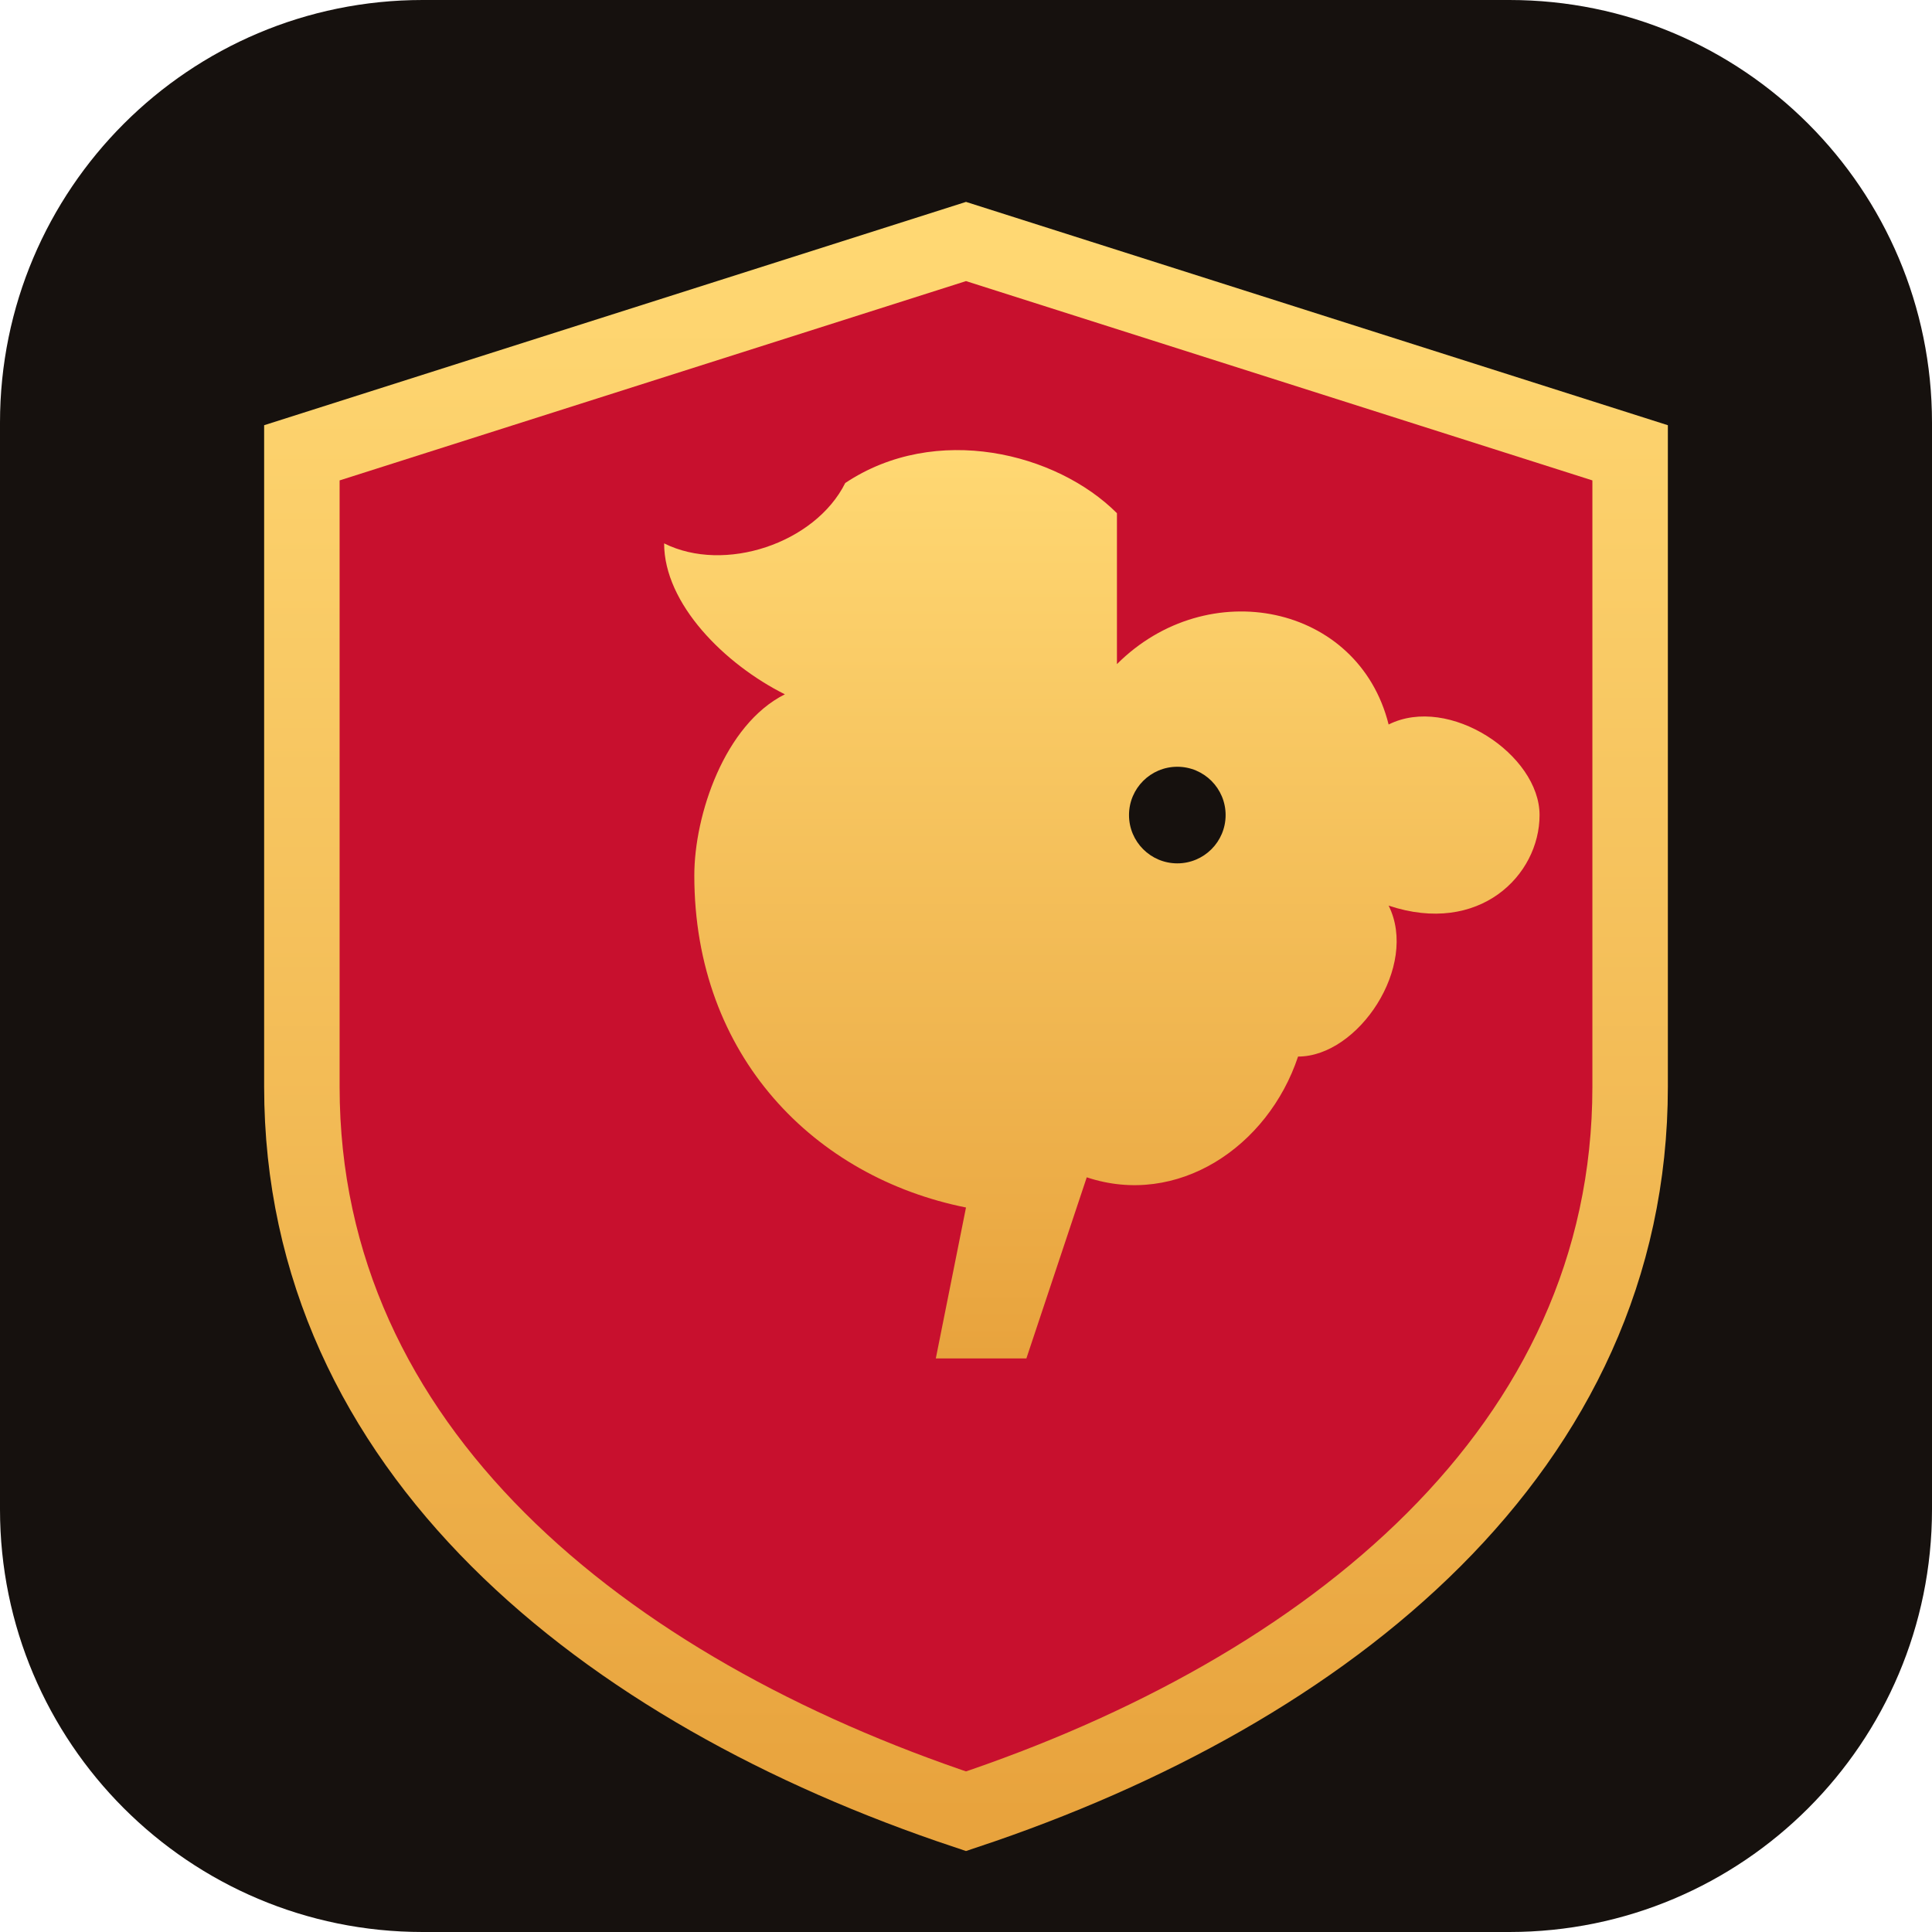
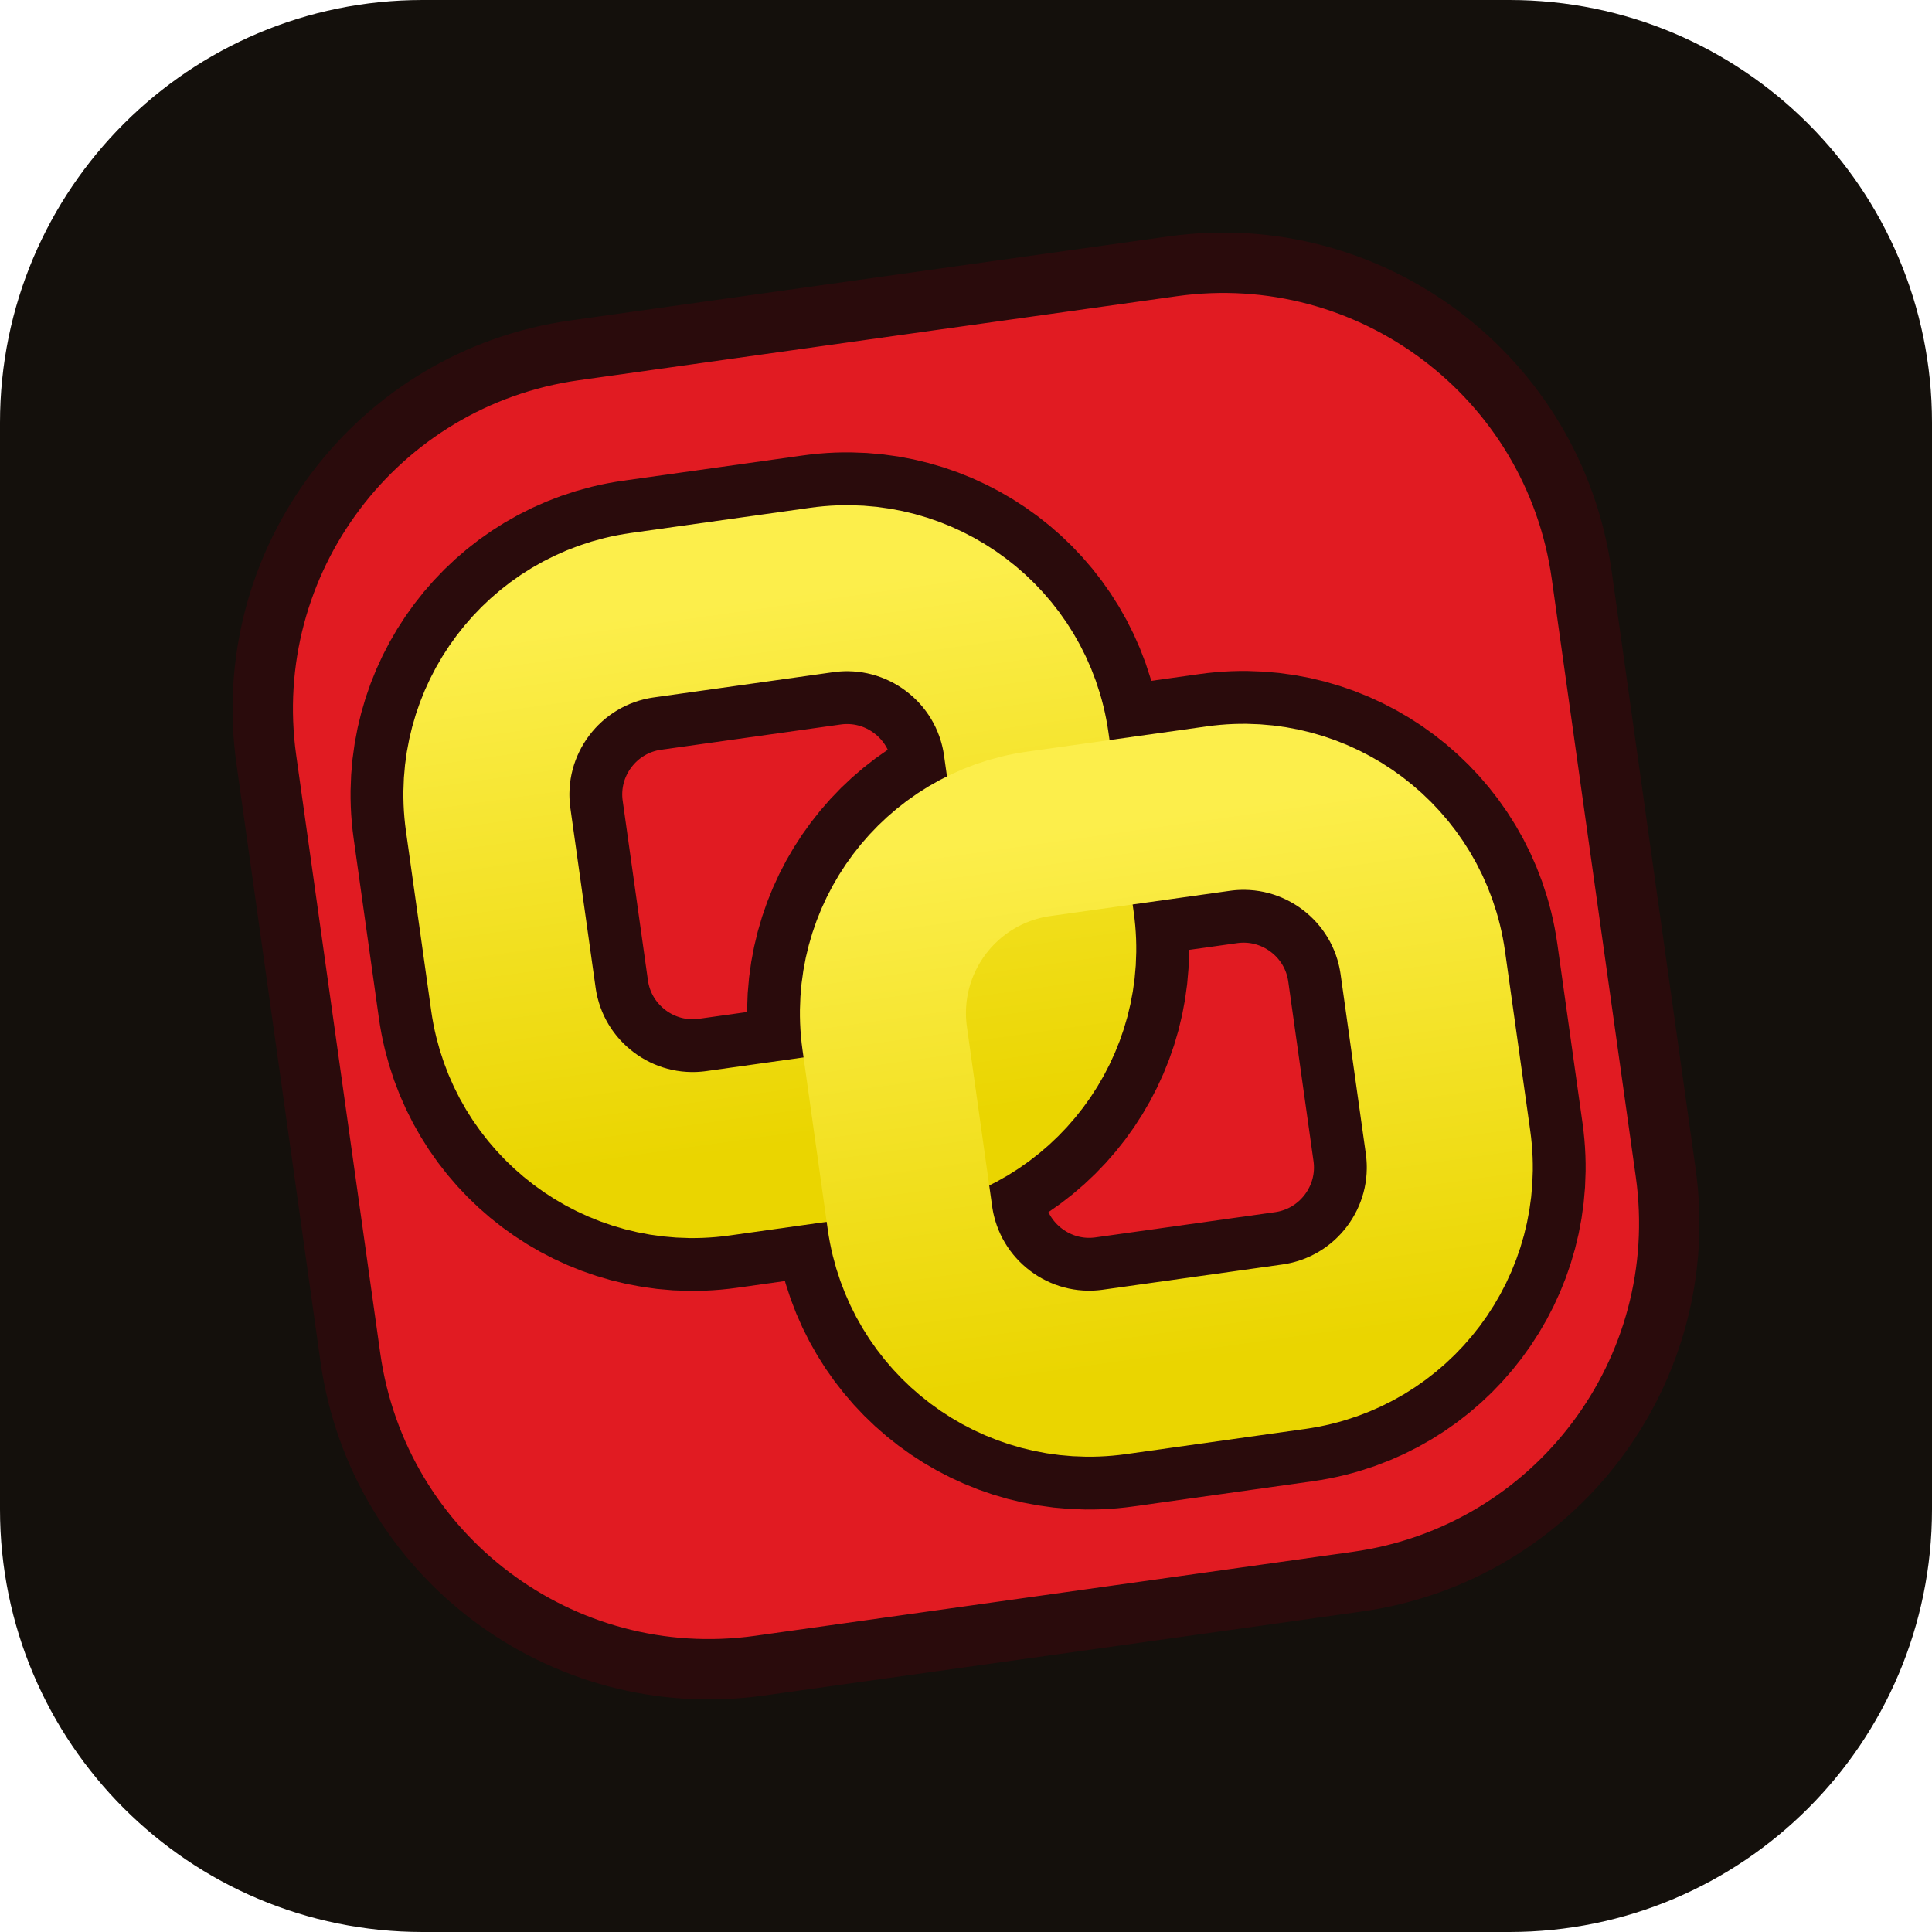
- <svg xmlns="http://www.w3.org/2000/svg" viewBox="0 0 64 64" role="img" aria-label="Two Brothers Chicken">
+ <svg xmlns="http://www.w3.org/2000/svg" viewBox="0 0 64 64" role="img" aria-label="Two Brothers Chicken and Subs">
  <defs>
-     <linearGradient id="g" x1="0" y1="0" x2="0" y2="1">
-       <stop offset="0" stop-color="#FFD873" />
-       <stop offset="1" stop-color="#E8A33D" />
+     <linearGradient id="l" x1="0" y1="0" x2="0" y2="1">
+       <stop offset="0" stop-color="#FCEE4B" />
+       <stop offset="1" stop-color="#EAD500" />
    </linearGradient>
  </defs>
-   <rect width="64" height="64" rx="14" fill="#16110E" />
-   <path d="M32 8 L54 15 V36 C54 48 44 56 32 60 C20 56 10 48 10 36 V15 Z" fill="#C8102E" stroke="url(#g)" stroke-width="2.5" />
-   <g fill="url(#g)">
-     <path d="M37 22c3-3 8-2 9 2 2-1 5 1 5 3s-2 4-5 3c1 2-1 5-3 5-1 3-4 5-7 4l-2 6h-3l1-5c-5-1-9-5-9-11 0-2 1-5 3-6-2-1-4-3-4-5 2 1 5 0 6-2 3-2 7-1 9 1z" />
+   <rect width="64" height="64" rx="14" fill="#14100C" />
+   <g transform="translate(32,32) rotate(-8)">
+     <rect x="-22" y="-22" width="44" height="44" rx="12" fill="#E11B22" stroke="#2A0B0C" stroke-width="2" />
+     <g fill="none" stroke="#2A0B0C" stroke-width="9" stroke-linejoin="round">
+       <rect x="-15" y="-13" width="18" height="18" rx="6" />
+       <rect x="-3" y="-4" width="18" height="18" rx="6" />
+     </g>
+     <g fill="none" stroke="url(#l)" stroke-width="5.5" stroke-linejoin="round">
+       <rect x="-15" y="-13" width="18" height="18" rx="6" />
+       <rect x="-3" y="-4" width="18" height="18" rx="6" />
+     </g>
  </g>
-   <circle cx="39" cy="27" r="1.6" fill="#16110E" />
</svg>
